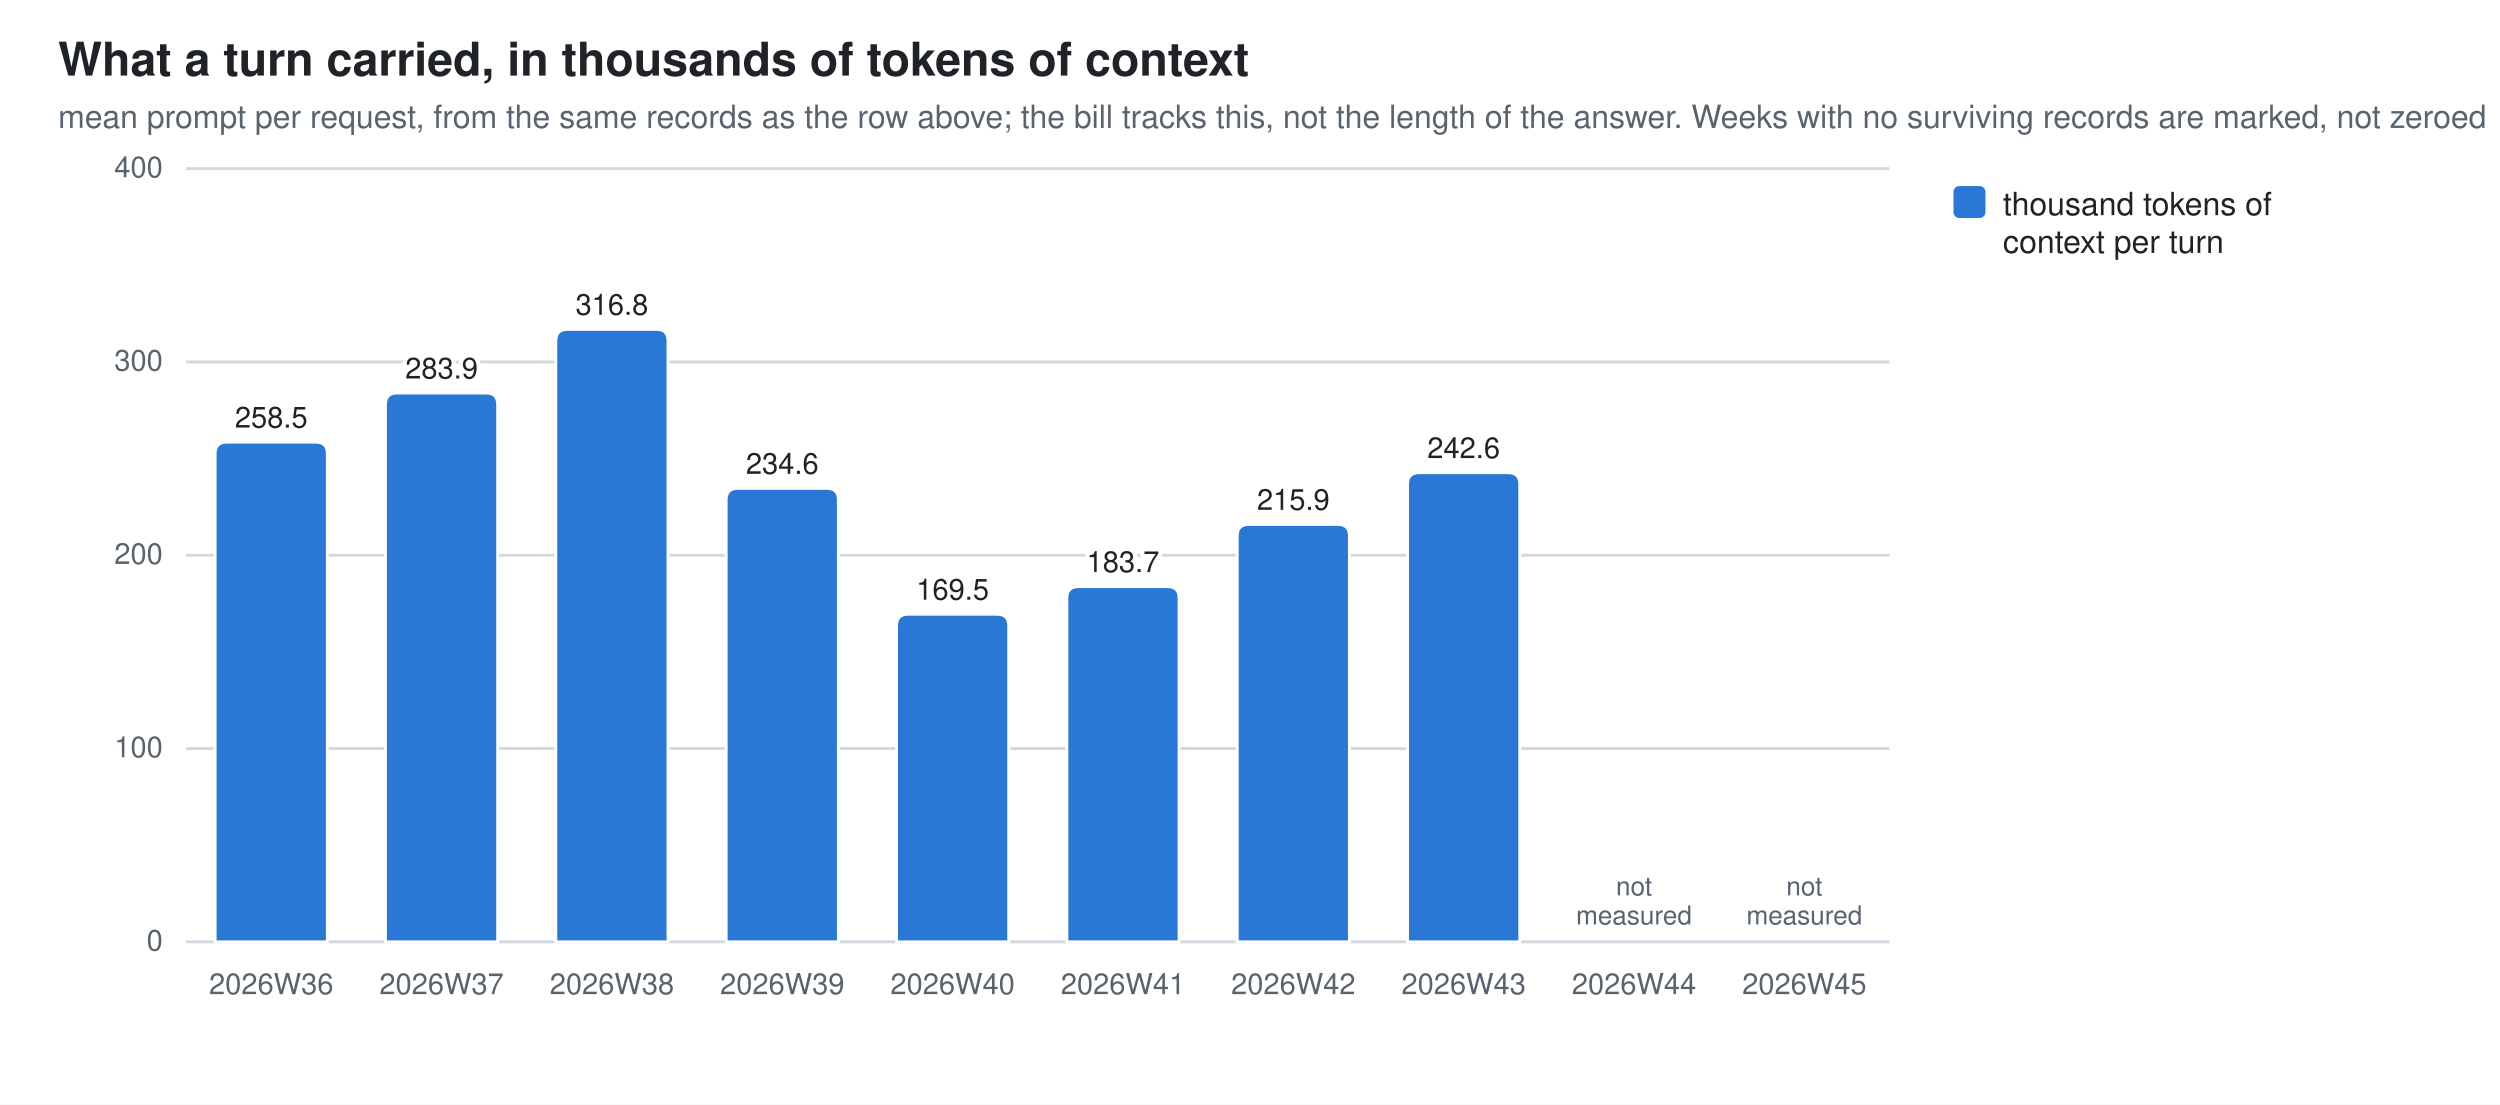
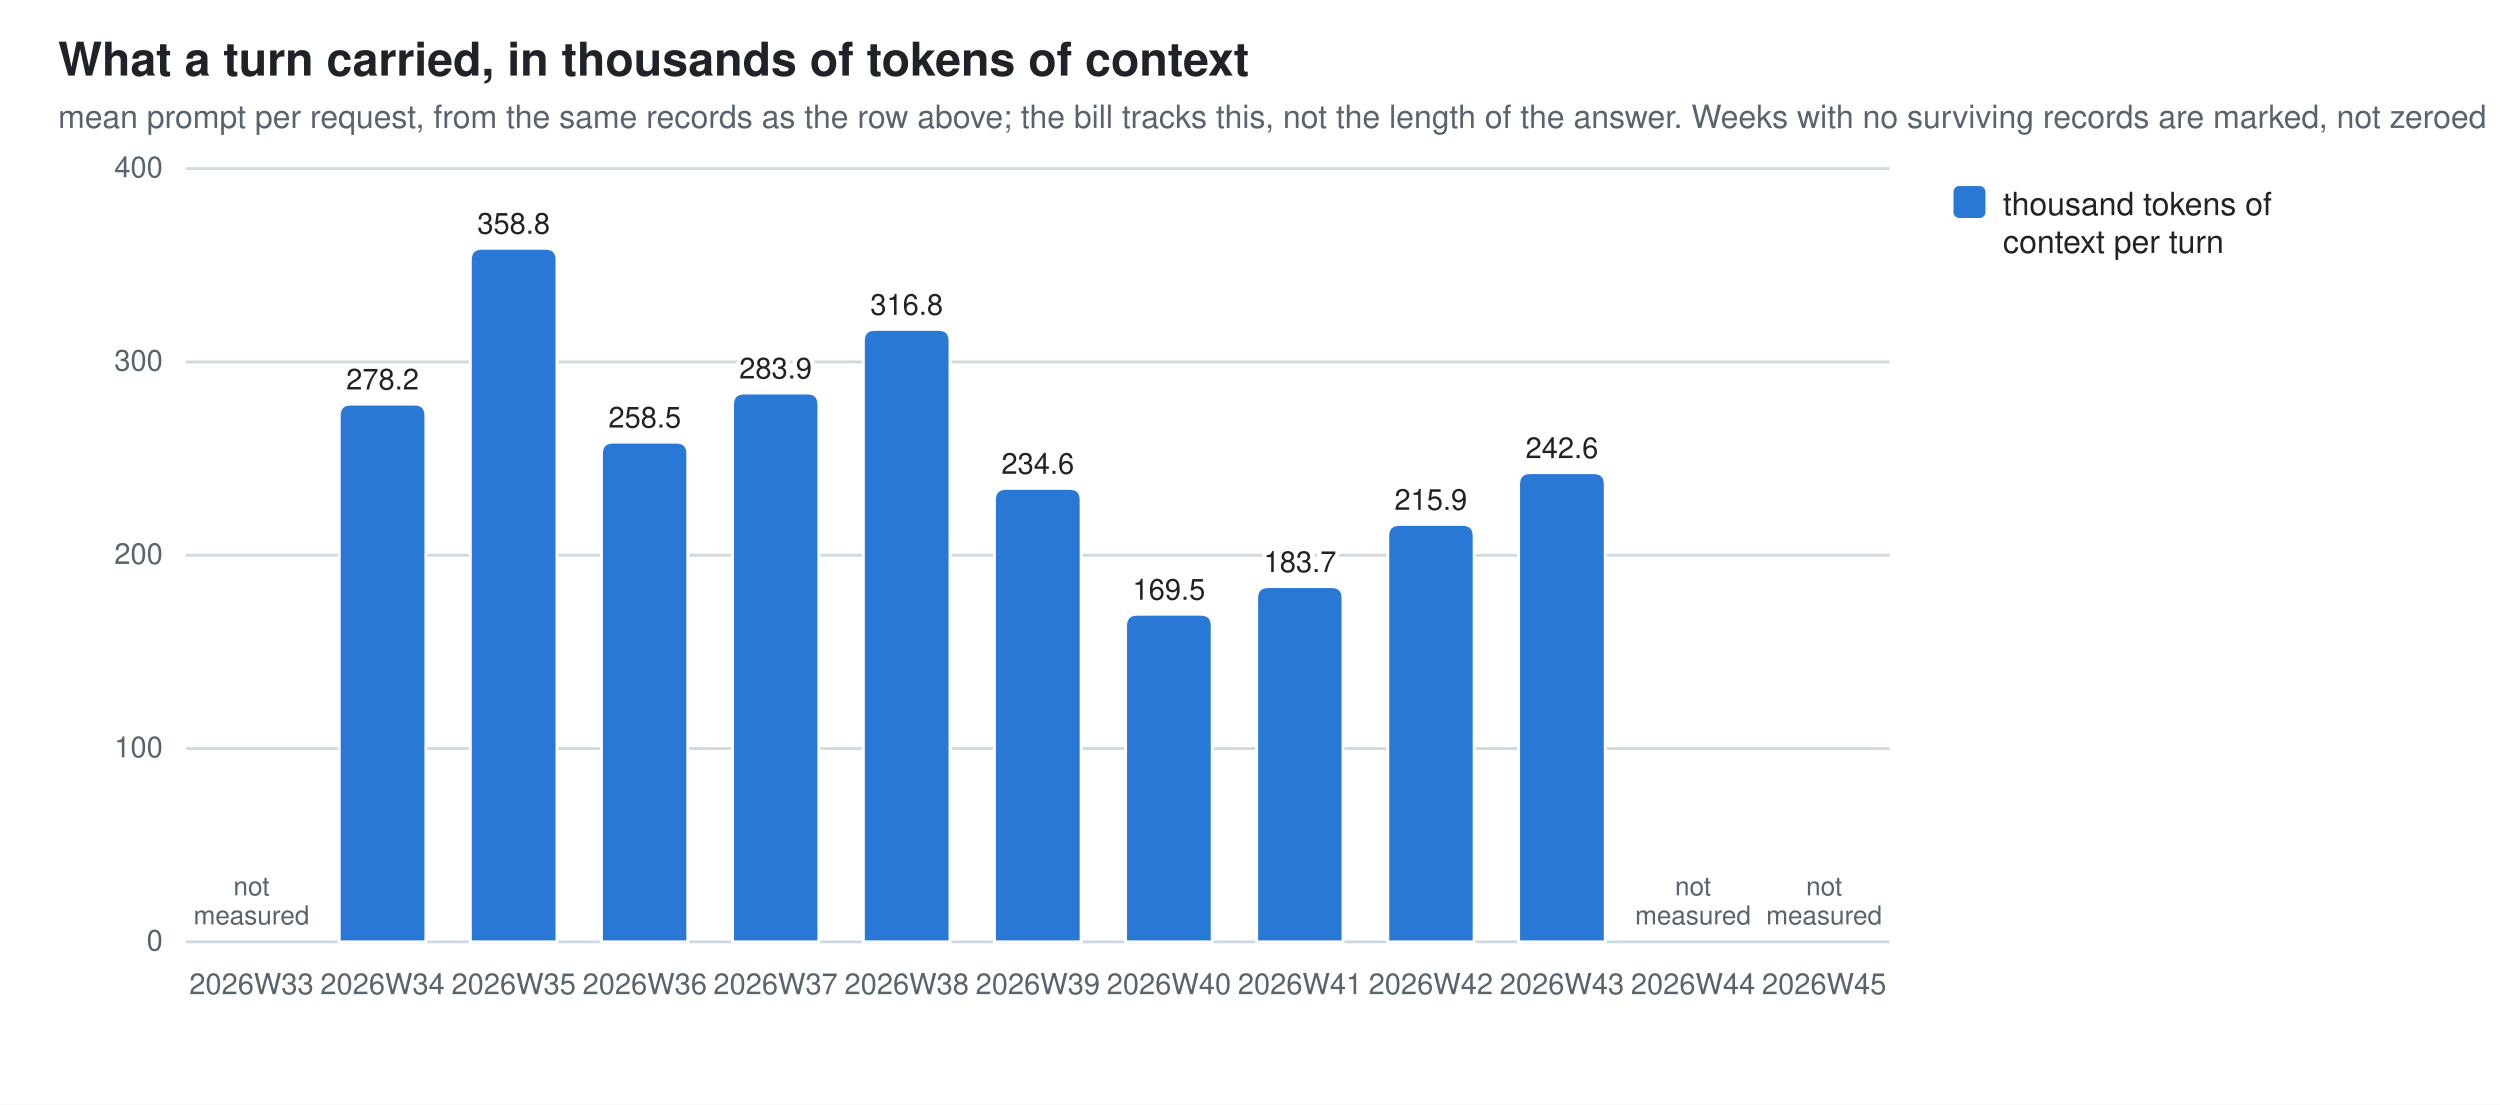
<svg xmlns="http://www.w3.org/2000/svg" width="860" height="380" viewBox="0 0 860 380" role="img" aria-label="What a turn carried, in thousands of tokens of context">
  <style>
  .bg{fill:#ffffff} .fg{fill:#1f2328} .mut{fill:#59636e} .grid{stroke:#d1d9e0}
  .seg{stroke:#ffffff;stroke-width:1}
  .val{paint-order:stroke;stroke:#ffffff;stroke-width:3px;stroke-linejoin:round}
  .s0{fill:#2a78d6}
  @media (prefers-color-scheme: dark){
    .bg{fill:#0d1117} .fg{fill:#e6edf3} .mut{fill:#9198a1} .grid{stroke:#30363d}
    .seg{stroke:#0d1117} .val{stroke:#0d1117} .s0{fill:#3987e5}}
  text{font-family:-apple-system,BlinkMacSystemFont,"Segoe UI",Helvetica,Arial,sans-serif}
</style>
  <rect class="bg" width="860" height="380" />
  <text class="fg" x="20" y="26" font-size="16" font-weight="600">What a turn carried, in thousands of tokens of context</text>
  <text class="mut" x="20" y="44" font-size="11">mean prompt per request, from the same records as the row above; the bill tracks this, not the length of the answer. Weeks with no surviving records are marked, not zeroed</text>
  <line class="grid" x1="64" y1="324.0" x2="650.0" y2="324.0" stroke-width="1" />
  <text class="mut" x="56" y="327.0" font-size="10" text-anchor="end">0</text>
  <line class="grid" x1="64" y1="257.5" x2="650.0" y2="257.5" stroke-width="1" />
  <text class="mut" x="56" y="260.5" font-size="10" text-anchor="end">100</text>
  <line class="grid" x1="64" y1="191.0" x2="650.0" y2="191.0" stroke-width="1" />
  <text class="mut" x="56" y="194.0" font-size="10" text-anchor="end">200</text>
  <line class="grid" x1="64" y1="124.5" x2="650.0" y2="124.5" stroke-width="1" />
  <text class="mut" x="56" y="127.5" font-size="10" text-anchor="end">300</text>
  <line class="grid" x1="64" y1="58.0" x2="650.0" y2="58.0" stroke-width="1" />
  <text class="mut" x="56" y="61.0" font-size="10" text-anchor="end">400</text>
-   <path class="seg s0" d="M74.0,324.0 V156.1 Q74.0,152.1 78.0,152.1 H108.6 Q112.6,152.1 112.6,156.1 V324.0 Z" />
-   <text class="mut" x="93.3" y="342" font-size="10" text-anchor="middle">2026W36</text>
-   <text class="fg val" x="93.3" y="147.1" font-size="10" text-anchor="middle">258.5</text>
-   <path class="seg s0" d="M132.6,324.0 V139.2 Q132.6,135.2 136.6,135.2 H167.2 Q171.2,135.2 171.2,139.2 V324.0 Z" />
-   <text class="mut" x="151.9" y="342" font-size="10" text-anchor="middle">2026W37</text>
-   <text class="fg val" x="151.9" y="130.2" font-size="10" text-anchor="middle">283.9</text>
-   <path class="seg s0" d="M191.2,324.0 V117.3 Q191.2,113.3 195.2,113.3 H225.8 Q229.8,113.3 229.8,117.3 V324.0 Z" />
-   <text class="mut" x="210.5" y="342" font-size="10" text-anchor="middle">2026W38</text>
-   <text class="fg val" x="210.5" y="108.3" font-size="10" text-anchor="middle">316.8</text>
-   <path class="seg s0" d="M249.8,324.0 V172.0 Q249.8,168.0 253.8,168.0 H284.4 Q288.4,168.0 288.4,172.0 V324.0 Z" />
-   <text class="mut" x="269.1" y="342" font-size="10" text-anchor="middle">2026W39</text>
-   <text class="fg val" x="269.1" y="163.0" font-size="10" text-anchor="middle">234.6</text>
-   <path class="seg s0" d="M308.4,324.0 V215.3 Q308.4,211.3 312.4,211.3 H343.0 Q347.0,211.3 347.0,215.3 V324.0 Z" />
-   <text class="mut" x="327.7" y="342" font-size="10" text-anchor="middle">2026W40</text>
-   <text class="fg val" x="327.7" y="206.3" font-size="10" text-anchor="middle">169.5</text>
-   <path class="seg s0" d="M367.0,324.0 V205.8 Q367.0,201.8 371.0,201.8 H401.6 Q405.6,201.8 405.6,205.8 V324.0 Z" />
-   <text class="mut" x="386.3" y="342" font-size="10" text-anchor="middle">2026W41</text>
-   <text class="fg val" x="386.3" y="196.8" font-size="10" text-anchor="middle">183.7</text>
-   <path class="seg s0" d="M425.6,324.0 V184.4 Q425.6,180.4 429.6,180.4 H460.2 Q464.2,180.4 464.2,184.4 V324.0 Z" />
-   <text class="mut" x="444.9" y="342" font-size="10" text-anchor="middle">2026W42</text>
-   <text class="fg val" x="444.9" y="175.4" font-size="10" text-anchor="middle">215.9</text>
-   <path class="seg s0" d="M484.2,324.0 V166.6 Q484.2,162.6 488.2,162.6 H518.8 Q522.8,162.6 522.8,166.6 V324.0 Z" />
-   <text class="mut" x="503.5" y="342" font-size="10" text-anchor="middle">2026W43</text>
-   <text class="fg val" x="503.5" y="157.6" font-size="10" text-anchor="middle">242.6</text>
-   <text class="mut" x="562.1" y="342" font-size="10" text-anchor="middle">2026W44</text>
-   <text class="mut" x="562.1" y="308.0" font-size="9" text-anchor="middle">not<tspan x="562.1" dy="10">measured</tspan>
+   <text class="mut" x="86.5" y="342" font-size="10" text-anchor="middle">2026W33</text>
+   <text class="mut" x="86.5" y="308.0" font-size="9" text-anchor="middle">not<tspan x="86.5" dy="10">measured</tspan>
  </text>
-   <text class="mut" x="620.7" y="342" font-size="10" text-anchor="middle">2026W45</text>
-   <text class="mut" x="620.7" y="308.0" font-size="9" text-anchor="middle">not<tspan x="620.7" dy="10">measured</tspan>
+   <path class="seg s0" d="M116.7,324.0 V143.0 Q116.7,139.0 120.7,139.0 H142.5 Q146.5,139.0 146.5,143.0 V324.0 Z" />
+   <text class="mut" x="131.6" y="342" font-size="10" text-anchor="middle">2026W34</text>
+   <text class="fg val" x="131.6" y="134.0" font-size="10" text-anchor="middle">278.2</text>
+   <path class="seg s0" d="M161.8,324.0 V89.4 Q161.8,85.4 165.8,85.4 H187.6 Q191.6,85.4 191.6,89.4 V324.0 Z" />
+   <text class="mut" x="176.7" y="342" font-size="10" text-anchor="middle">2026W35</text>
+   <text class="fg val" x="176.7" y="80.4" font-size="10" text-anchor="middle">358.8</text>
+   <path class="seg s0" d="M206.9,324.0 V156.1 Q206.9,152.1 210.9,152.1 H232.6 Q236.6,152.1 236.6,156.1 V324.0 Z" />
+   <text class="mut" x="221.8" y="342" font-size="10" text-anchor="middle">2026W36</text>
+   <text class="fg val" x="221.8" y="147.1" font-size="10" text-anchor="middle">258.5</text>
+   <path class="seg s0" d="M252.0,324.0 V139.2 Q252.0,135.2 256.0,135.2 H277.7 Q281.7,135.2 281.7,139.2 V324.0 Z" />
+   <text class="mut" x="266.8" y="342" font-size="10" text-anchor="middle">2026W37</text>
+   <text class="fg val" x="266.8" y="130.2" font-size="10" text-anchor="middle">283.9</text>
+   <path class="seg s0" d="M297.0,324.0 V117.3 Q297.0,113.3 301.0,113.3 H322.8 Q326.8,113.3 326.8,117.3 V324.0 Z" />
+   <text class="mut" x="311.9" y="342" font-size="10" text-anchor="middle">2026W38</text>
+   <text class="fg val" x="311.9" y="108.3" font-size="10" text-anchor="middle">316.8</text>
+   <path class="seg s0" d="M342.1,324.0 V172.0 Q342.1,168.0 346.1,168.0 H367.9 Q371.9,168.0 371.9,172.0 V324.0 Z" />
+   <text class="mut" x="357.0" y="342" font-size="10" text-anchor="middle">2026W39</text>
+   <text class="fg val" x="357.0" y="163.0" font-size="10" text-anchor="middle">234.6</text>
+   <path class="seg s0" d="M387.2,324.0 V215.3 Q387.2,211.3 391.2,211.3 H413.0 Q417.0,211.3 417.0,215.3 V324.0 Z" />
+   <text class="mut" x="402.1" y="342" font-size="10" text-anchor="middle">2026W40</text>
+   <text class="fg val" x="402.1" y="206.3" font-size="10" text-anchor="middle">169.5</text>
+   <path class="seg s0" d="M432.3,324.0 V205.8 Q432.3,201.8 436.3,201.8 H458.0 Q462.0,201.8 462.0,205.8 V324.0 Z" />
+   <text class="mut" x="447.2" y="342" font-size="10" text-anchor="middle">2026W41</text>
+   <text class="fg val" x="447.2" y="196.8" font-size="10" text-anchor="middle">183.7</text>
+   <path class="seg s0" d="M477.4,324.0 V184.4 Q477.4,180.4 481.4,180.4 H503.1 Q507.1,180.4 507.1,184.4 V324.0 Z" />
+   <text class="mut" x="492.2" y="342" font-size="10" text-anchor="middle">2026W42</text>
+   <text class="fg val" x="492.2" y="175.4" font-size="10" text-anchor="middle">215.9</text>
+   <path class="seg s0" d="M522.4,324.0 V166.6 Q522.4,162.6 526.4,162.6 H548.2 Q552.2,162.6 552.2,166.6 V324.0 Z" />
+   <text class="mut" x="537.3" y="342" font-size="10" text-anchor="middle">2026W43</text>
+   <text class="fg val" x="537.3" y="157.6" font-size="10" text-anchor="middle">242.6</text>
+   <text class="mut" x="582.4" y="342" font-size="10" text-anchor="middle">2026W44</text>
+   <text class="mut" x="582.4" y="308.0" font-size="9" text-anchor="middle">not<tspan x="582.4" dy="10">measured</tspan>
+   </text>
+   <text class="mut" x="627.5" y="342" font-size="10" text-anchor="middle">2026W45</text>
+   <text class="mut" x="627.5" y="308.0" font-size="9" text-anchor="middle">not<tspan x="627.5" dy="10">measured</tspan>
  </text>
  <rect class="s0" x="672" y="64" width="11" height="11" rx="2" />
  <text class="fg" y="74" font-size="11">
    <tspan x="689" dy="0">thousand tokens of</tspan>
    <tspan x="689" dy="13">context per turn</tspan>
  </text>
</svg>
